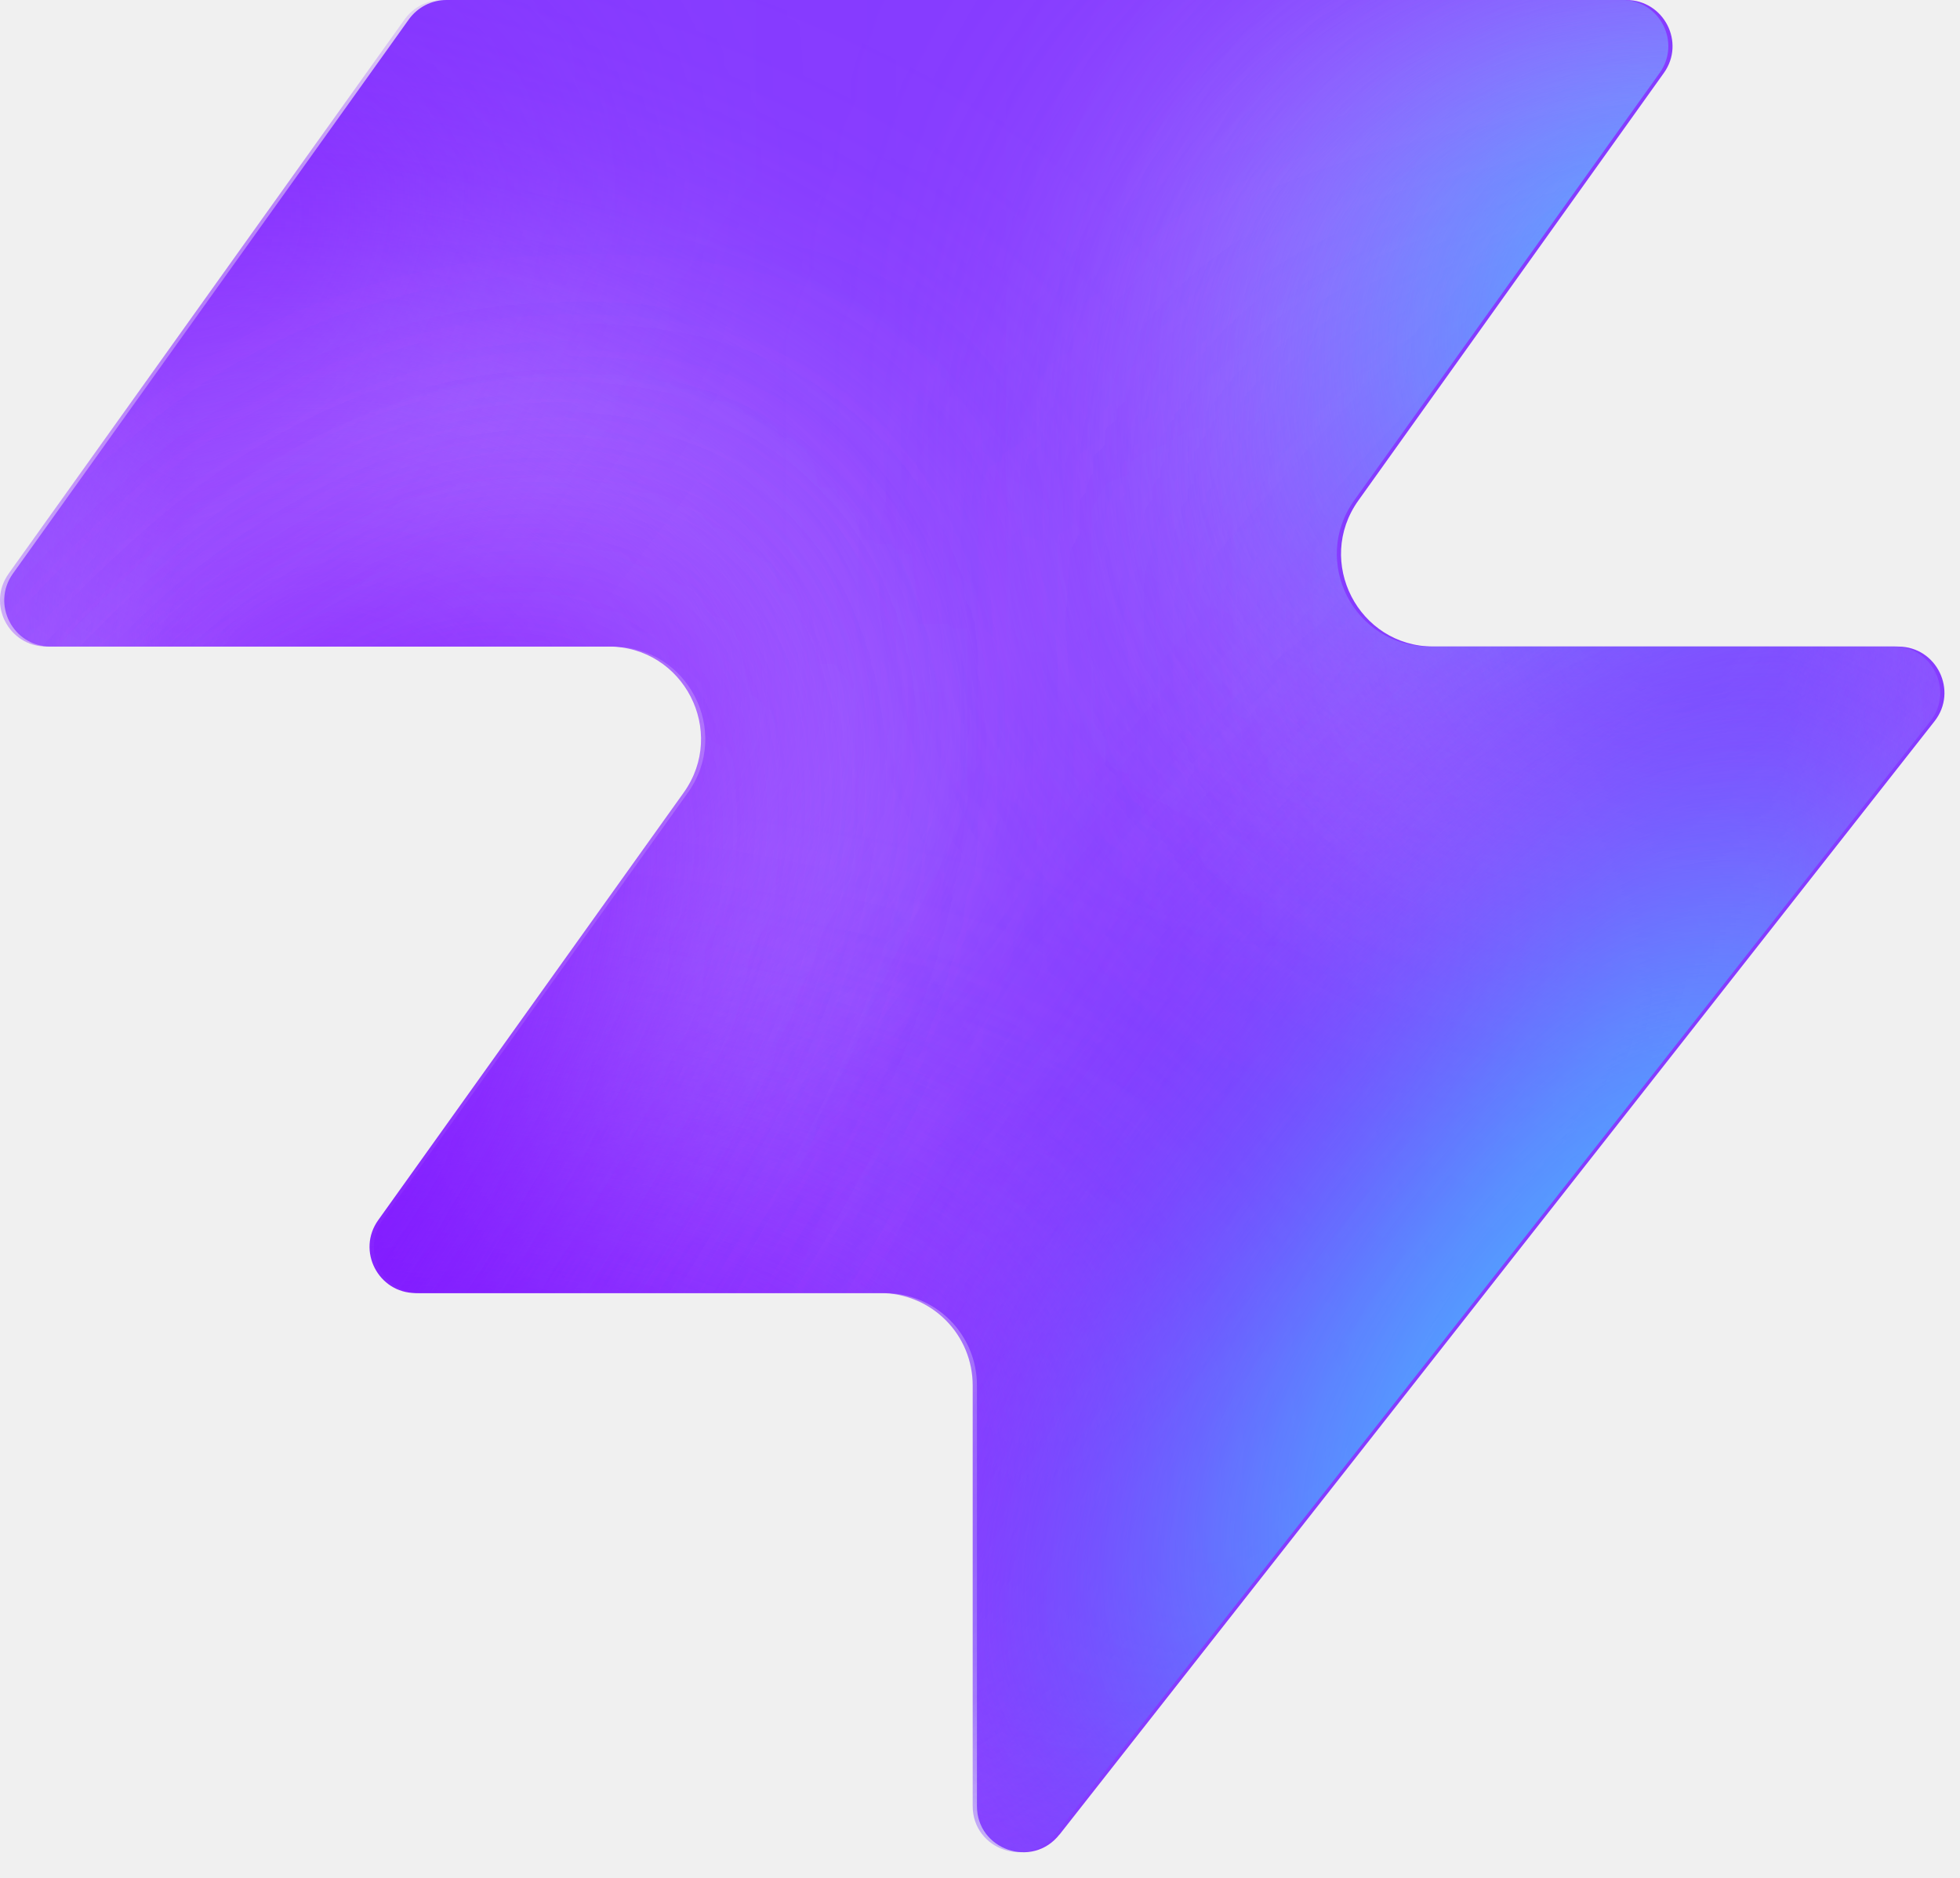
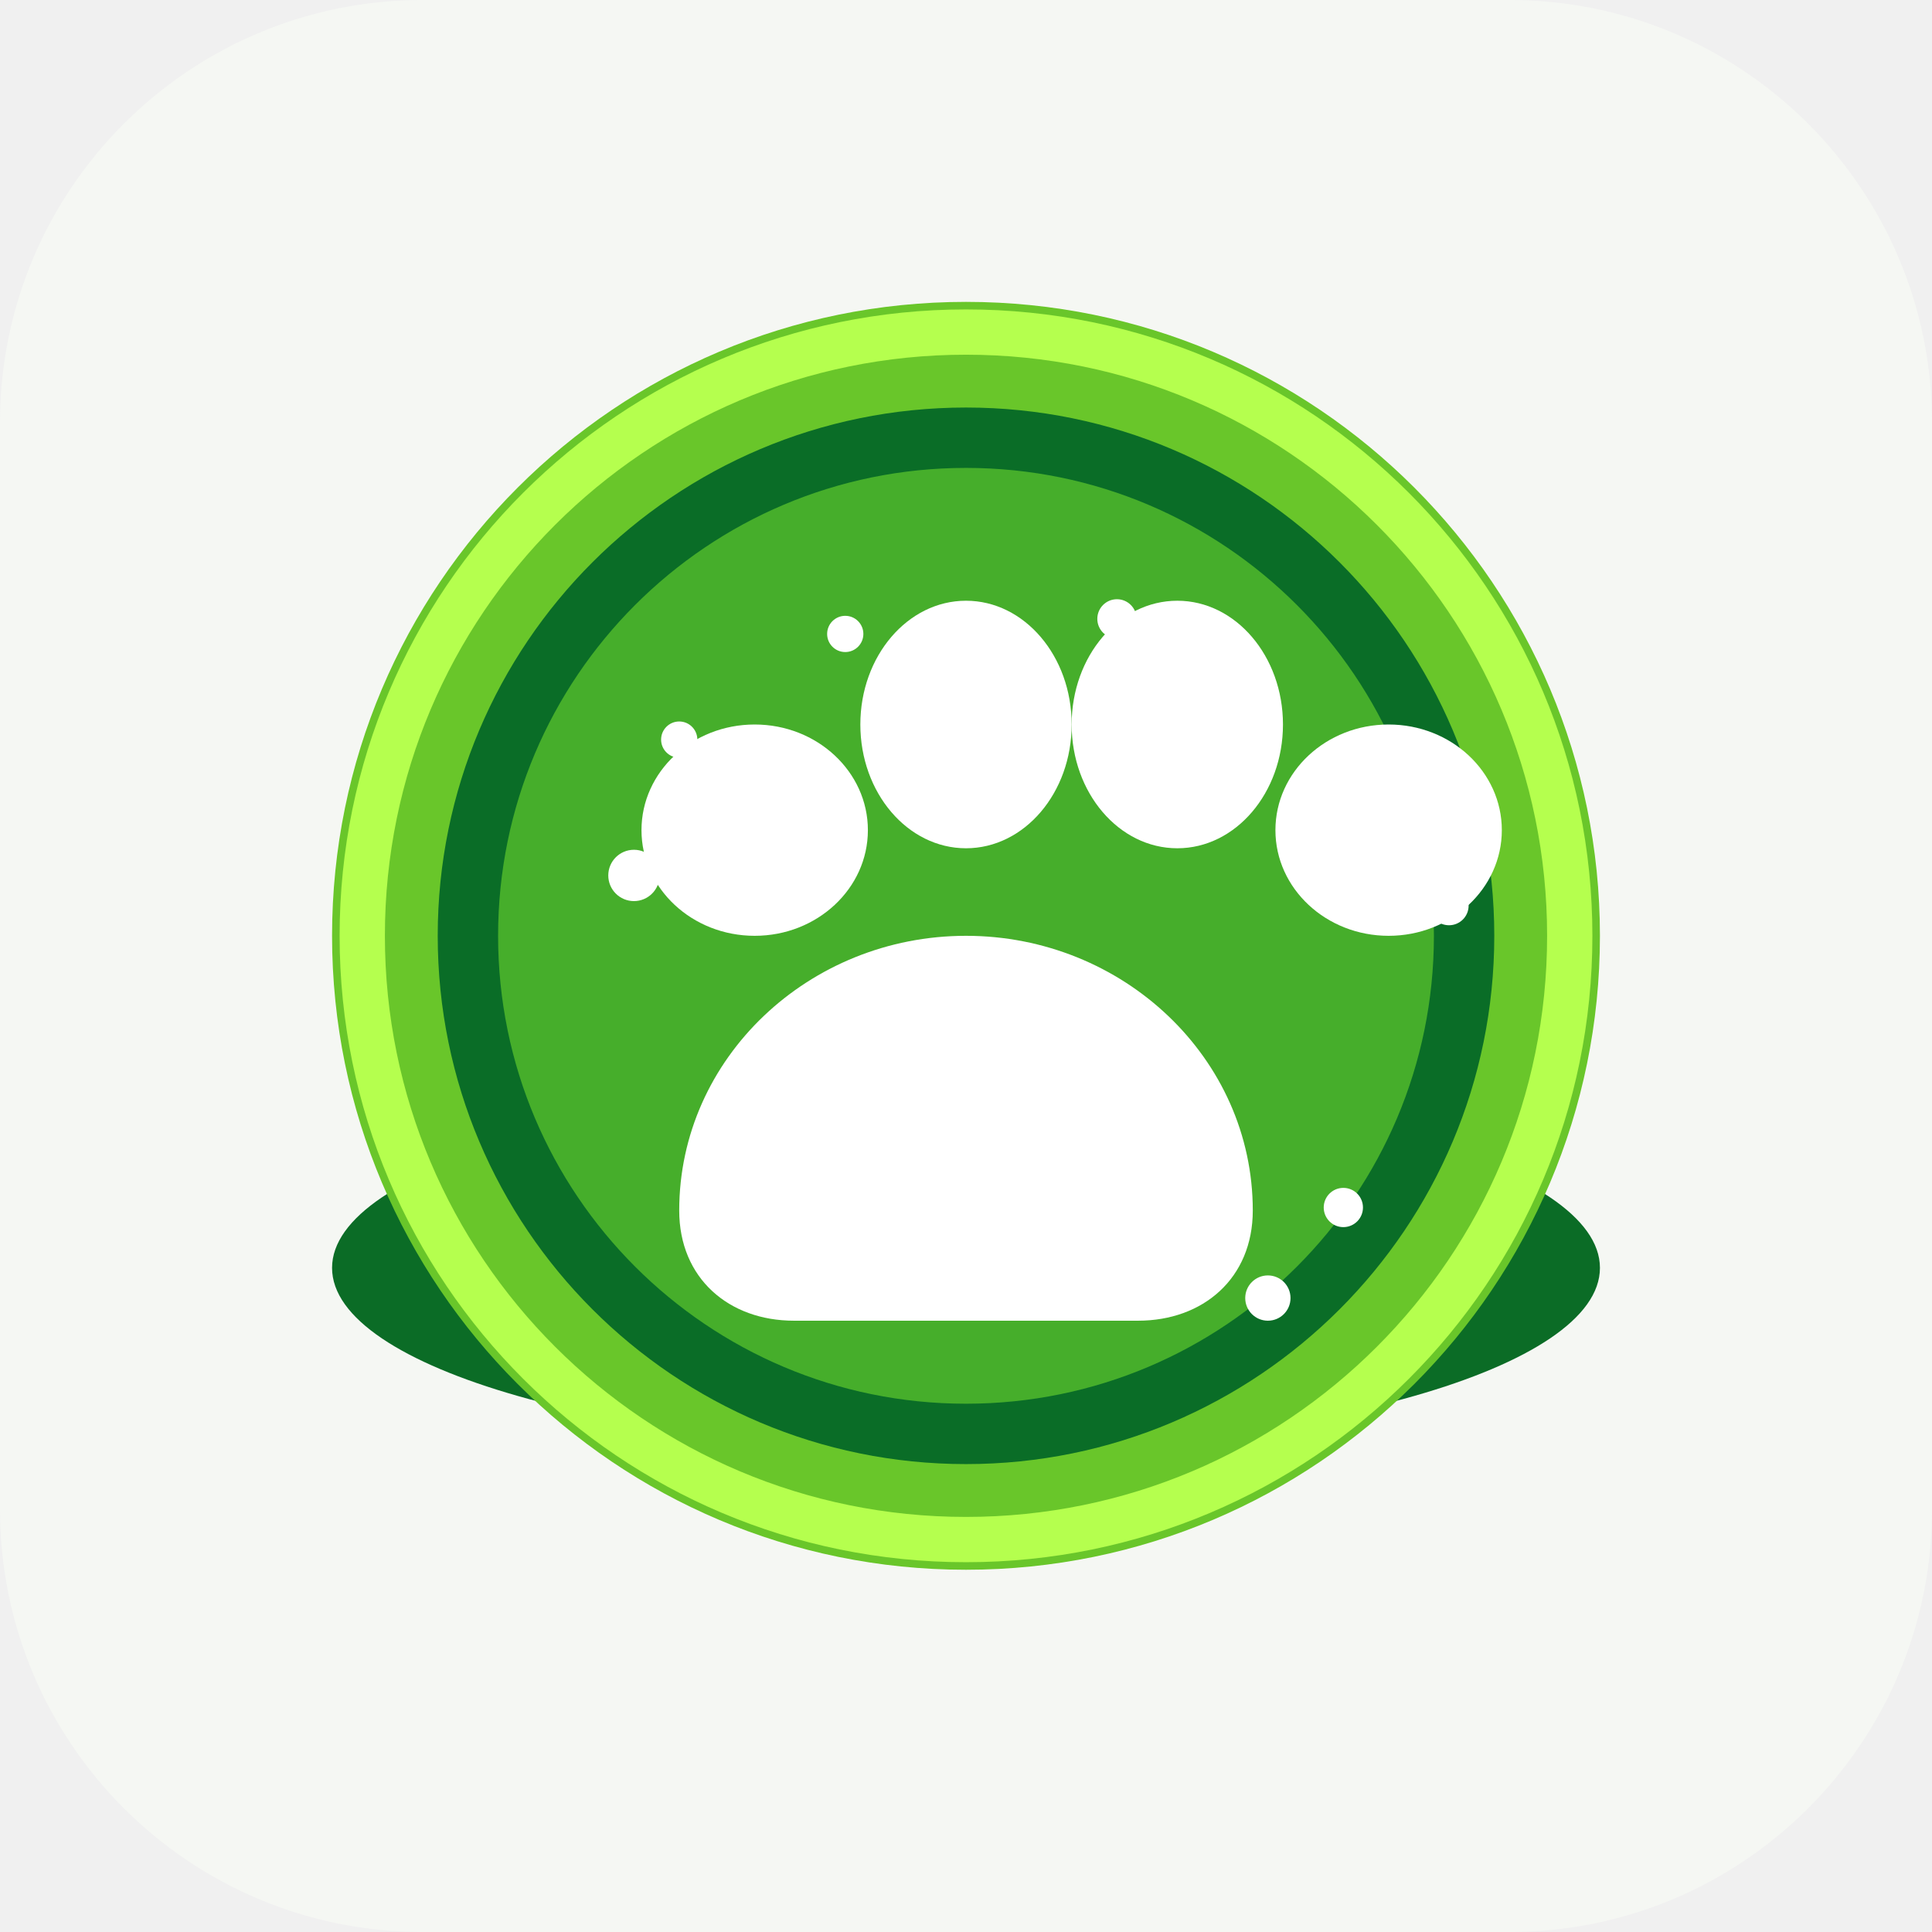
- <svg xmlns="http://www.w3.org/2000/svg" width="48" height="46" fill="none" viewBox="0 0 48 46">
-   <path fill="#863bff" d="M25.946 44.938c-.664.845-2.021.375-2.021-.698V33.937a2.26 2.26 0 0 0-2.262-2.262H10.287c-.92 0-1.456-1.04-.92-1.788l7.48-10.471c1.07-1.497 0-3.578-1.842-3.578H1.237c-.92 0-1.456-1.04-.92-1.788L10.013.474c.214-.297.556-.474.92-.474h28.894c.92 0 1.456 1.04.92 1.788l-7.48 10.471c-1.07 1.498 0 3.579 1.842 3.579h11.377c.943 0 1.473 1.088.89 1.83L25.947 44.94z" style="fill:#863bff;fill:color(display-p3 .525 .23 1);fill-opacity:1" />
-   <mask id="a" width="48" height="46" x="0" y="0" maskUnits="userSpaceOnUse" style="mask-type:alpha">
-     <path fill="#000" d="M25.842 44.938c-.664.844-2.021.375-2.021-.698V33.937a2.26 2.26 0 0 0-2.262-2.262H10.183c-.92 0-1.456-1.04-.92-1.788l7.48-10.471c1.07-1.498 0-3.579-1.842-3.579H1.133c-.92 0-1.456-1.04-.92-1.787L9.91.473c.214-.297.556-.474.92-.474h28.894c.92 0 1.456 1.04.92 1.788l-7.48 10.471c-1.07 1.498 0 3.578 1.842 3.578h11.377c.943 0 1.473 1.088.89 1.832L25.843 44.94z" style="fill:#000;fill-opacity:1" />
-   </mask>
-   <g mask="url(#a)">
-     <g filter="url(#b)">
-       <ellipse cx="5.508" cy="14.704" fill="#ede6ff" rx="5.508" ry="14.704" style="fill:#ede6ff;fill:color(display-p3 .927 .903 1);fill-opacity:1" transform="matrix(.00324 1 1 -.00324 -4.47 31.516)" />
-     </g>
-     <g filter="url(#c)">
-       <ellipse cx="10.399" cy="29.851" fill="#ede6ff" rx="10.399" ry="29.851" style="fill:#ede6ff;fill:color(display-p3 .927 .903 1);fill-opacity:1" transform="matrix(.00324 1 1 -.00324 -39.328 7.883)" />
-     </g>
-     <g filter="url(#d)">
-       <ellipse cx="5.508" cy="30.487" fill="#7e14ff" rx="5.508" ry="30.487" style="fill:#7e14ff;fill:color(display-p3 .492 .077 1);fill-opacity:1" transform="rotate(89.814 -25.913 -14.639)scale(1 -1)" />
-     </g>
-     <g filter="url(#e)">
-       <ellipse cx="5.508" cy="30.599" fill="#7e14ff" rx="5.508" ry="30.599" style="fill:#7e14ff;fill:color(display-p3 .492 .077 1);fill-opacity:1" transform="rotate(89.814 -32.644 -3.334)scale(1 -1)" />
-     </g>
-     <g filter="url(#f)">
-       <ellipse cx="5.508" cy="30.599" fill="#7e14ff" rx="5.508" ry="30.599" style="fill:#7e14ff;fill:color(display-p3 .492 .077 1);fill-opacity:1" transform="matrix(.00324 1 1 -.00324 -34.34 30.47)" />
-     </g>
-     <g filter="url(#g)">
-       <ellipse cx="14.072" cy="22.078" fill="#ede6ff" rx="14.072" ry="22.078" style="fill:#ede6ff;fill:color(display-p3 .927 .903 1);fill-opacity:1" transform="rotate(93.35 24.506 48.493)scale(-1 1)" />
-     </g>
-     <g filter="url(#h)">
-       <ellipse cx="3.47" cy="21.501" fill="#7e14ff" rx="3.47" ry="21.501" style="fill:#7e14ff;fill:color(display-p3 .492 .077 1);fill-opacity:1" transform="rotate(89.009 28.708 47.59)scale(-1 1)" />
-     </g>
-     <g filter="url(#i)">
-       <ellipse cx="3.47" cy="21.501" fill="#7e14ff" rx="3.47" ry="21.501" style="fill:#7e14ff;fill:color(display-p3 .492 .077 1);fill-opacity:1" transform="rotate(89.009 28.708 47.59)scale(-1 1)" />
-     </g>
-     <g filter="url(#j)">
-       <ellipse cx=".387" cy="8.972" fill="#7e14ff" rx="4.407" ry="29.108" style="fill:#7e14ff;fill:color(display-p3 .492 .077 1);fill-opacity:1" transform="rotate(39.51 .387 8.972)" />
-     </g>
-     <g filter="url(#k)">
-       <ellipse cx="47.523" cy="-6.092" fill="#7e14ff" rx="4.407" ry="29.108" style="fill:#7e14ff;fill:color(display-p3 .492 .077 1);fill-opacity:1" transform="rotate(37.892 47.523 -6.092)" />
-     </g>
-     <g filter="url(#l)">
-       <ellipse cx="41.412" cy="6.333" fill="#47bfff" rx="5.971" ry="9.665" style="fill:#47bfff;fill:color(display-p3 .28 .748 1);fill-opacity:1" transform="rotate(37.892 41.412 6.333)" />
-     </g>
-     <g filter="url(#m)">
-       <ellipse cx="-1.879" cy="38.332" fill="#7e14ff" rx="4.407" ry="29.108" style="fill:#7e14ff;fill:color(display-p3 .492 .077 1);fill-opacity:1" transform="rotate(37.892 -1.88 38.332)" />
-     </g>
-     <g filter="url(#n)">
-       <ellipse cx="-1.879" cy="38.332" fill="#7e14ff" rx="4.407" ry="29.108" style="fill:#7e14ff;fill:color(display-p3 .492 .077 1);fill-opacity:1" transform="rotate(37.892 -1.88 38.332)" />
-     </g>
-     <g filter="url(#o)">
-       <ellipse cx="35.651" cy="29.907" fill="#7e14ff" rx="4.407" ry="29.108" style="fill:#7e14ff;fill:color(display-p3 .492 .077 1);fill-opacity:1" transform="rotate(37.892 35.651 29.907)" />
-     </g>
-     <g filter="url(#p)">
-       <ellipse cx="38.418" cy="32.4" fill="#47bfff" rx="5.971" ry="15.297" style="fill:#47bfff;fill:color(display-p3 .28 .748 1);fill-opacity:1" transform="rotate(37.892 38.418 32.4)" />
+ <svg xmlns="http://www.w3.org/2000/svg" viewBox="0 0 128 128" fill="none">
+   <rect width="128" height="128" rx="28" fill="#F5F7F3" />
+   <g transform="translate(10 18)">
+     <ellipse cx="54" cy="66" rx="42" ry="12" fill="#0B6C26" />
+     <circle cx="54" cy="44" r="42" fill="#69C62A" />
+     <circle cx="54" cy="44" r="34" fill="#46AE2B" />
+     <circle cx="54" cy="44" r="33" stroke="#0A6D27" stroke-width="4" />
+     <circle cx="54" cy="44" r="40" stroke="#B5FF4E" stroke-width="3" />
+     <g fill="#fff">
+       <ellipse cx="40" cy="37" rx="7.5" ry="7" />
+       <ellipse cx="54" cy="30" rx="7" ry="8.2" />
+       <ellipse cx="68" cy="30" rx="7" ry="8.2" />
+       <ellipse cx="82" cy="37" rx="7.5" ry="7" />
+       <path d="M54 44c-10.4 0-19 8.1-19 18.2 0 4.5 3.3 7.3 7.6 7.3h22.8c4.3 0 7.6-2.8 7.6-7.3C73 52.1 64.4 44 54 44Z" />
+       <circle cx="32" cy="40" r="1.7" />
+       <circle cx="35" cy="31" r="1.2" />
+       <circle cx="74" cy="68" r="1.5" />
+       <circle cx="79" cy="62" r="1.3" />
+       <circle cx="64" cy="23" r="1.3" />
+       <circle cx="46" cy="24" r="1.2" />
+       <circle cx="86" cy="42" r="1.3" />
    </g>
  </g>
-   <defs>
-     <filter id="b" width="60.045" height="41.654" x="-19.77" y="16.149" color-interpolation-filters="sRGB" filterUnits="userSpaceOnUse">
-       <feFlood flood-opacity="0" result="BackgroundImageFix" />
-       <feBlend in="SourceGraphic" in2="BackgroundImageFix" result="shape" />
-       <feGaussianBlur result="effect1_foregroundBlur_2002_17158" stdDeviation="7.659" />
-     </filter>
-     <filter id="c" width="90.34" height="51.437" x="-54.613" y="-7.533" color-interpolation-filters="sRGB" filterUnits="userSpaceOnUse">
-       <feFlood flood-opacity="0" result="BackgroundImageFix" />
-       <feBlend in="SourceGraphic" in2="BackgroundImageFix" result="shape" />
-       <feGaussianBlur result="effect1_foregroundBlur_2002_17158" stdDeviation="7.659" />
-     </filter>
-     <filter id="d" width="79.355" height="29.4" x="-49.64" y="2.03" color-interpolation-filters="sRGB" filterUnits="userSpaceOnUse">
-       <feFlood flood-opacity="0" result="BackgroundImageFix" />
-       <feBlend in="SourceGraphic" in2="BackgroundImageFix" result="shape" />
-       <feGaussianBlur result="effect1_foregroundBlur_2002_17158" stdDeviation="4.596" />
-     </filter>
-     <filter id="e" width="79.579" height="29.4" x="-45.045" y="20.029" color-interpolation-filters="sRGB" filterUnits="userSpaceOnUse">
-       <feFlood flood-opacity="0" result="BackgroundImageFix" />
-       <feBlend in="SourceGraphic" in2="BackgroundImageFix" result="shape" />
-       <feGaussianBlur result="effect1_foregroundBlur_2002_17158" stdDeviation="4.596" />
-     </filter>
-     <filter id="f" width="79.579" height="29.4" x="-43.513" y="21.178" color-interpolation-filters="sRGB" filterUnits="userSpaceOnUse">
-       <feFlood flood-opacity="0" result="BackgroundImageFix" />
-       <feBlend in="SourceGraphic" in2="BackgroundImageFix" result="shape" />
-       <feGaussianBlur result="effect1_foregroundBlur_2002_17158" stdDeviation="4.596" />
-     </filter>
-     <filter id="g" width="74.749" height="58.852" x="15.756" y="-17.901" color-interpolation-filters="sRGB" filterUnits="userSpaceOnUse">
-       <feFlood flood-opacity="0" result="BackgroundImageFix" />
-       <feBlend in="SourceGraphic" in2="BackgroundImageFix" result="shape" />
-       <feGaussianBlur result="effect1_foregroundBlur_2002_17158" stdDeviation="7.659" />
-     </filter>
-     <filter id="h" width="61.377" height="25.362" x="23.548" y="2.284" color-interpolation-filters="sRGB" filterUnits="userSpaceOnUse">
-       <feFlood flood-opacity="0" result="BackgroundImageFix" />
-       <feBlend in="SourceGraphic" in2="BackgroundImageFix" result="shape" />
-       <feGaussianBlur result="effect1_foregroundBlur_2002_17158" stdDeviation="4.596" />
-     </filter>
-     <filter id="i" width="61.377" height="25.362" x="23.548" y="2.284" color-interpolation-filters="sRGB" filterUnits="userSpaceOnUse">
-       <feFlood flood-opacity="0" result="BackgroundImageFix" />
-       <feBlend in="SourceGraphic" in2="BackgroundImageFix" result="shape" />
-       <feGaussianBlur result="effect1_foregroundBlur_2002_17158" stdDeviation="4.596" />
-     </filter>
-     <filter id="j" width="56.045" height="63.649" x="-27.636" y="-22.853" color-interpolation-filters="sRGB" filterUnits="userSpaceOnUse">
-       <feFlood flood-opacity="0" result="BackgroundImageFix" />
-       <feBlend in="SourceGraphic" in2="BackgroundImageFix" result="shape" />
-       <feGaussianBlur result="effect1_foregroundBlur_2002_17158" stdDeviation="4.596" />
-     </filter>
-     <filter id="k" width="54.814" height="64.646" x="20.116" y="-38.415" color-interpolation-filters="sRGB" filterUnits="userSpaceOnUse">
-       <feFlood flood-opacity="0" result="BackgroundImageFix" />
-       <feBlend in="SourceGraphic" in2="BackgroundImageFix" result="shape" />
-       <feGaussianBlur result="effect1_foregroundBlur_2002_17158" stdDeviation="4.596" />
-     </filter>
-     <filter id="l" width="33.541" height="35.313" x="24.641" y="-11.323" color-interpolation-filters="sRGB" filterUnits="userSpaceOnUse">
-       <feFlood flood-opacity="0" result="BackgroundImageFix" />
-       <feBlend in="SourceGraphic" in2="BackgroundImageFix" result="shape" />
-       <feGaussianBlur result="effect1_foregroundBlur_2002_17158" stdDeviation="4.596" />
-     </filter>
-     <filter id="m" width="54.814" height="64.646" x="-29.286" y="6.009" color-interpolation-filters="sRGB" filterUnits="userSpaceOnUse">
-       <feFlood flood-opacity="0" result="BackgroundImageFix" />
-       <feBlend in="SourceGraphic" in2="BackgroundImageFix" result="shape" />
-       <feGaussianBlur result="effect1_foregroundBlur_2002_17158" stdDeviation="4.596" />
-     </filter>
-     <filter id="n" width="54.814" height="64.646" x="-29.286" y="6.009" color-interpolation-filters="sRGB" filterUnits="userSpaceOnUse">
-       <feFlood flood-opacity="0" result="BackgroundImageFix" />
-       <feBlend in="SourceGraphic" in2="BackgroundImageFix" result="shape" />
-       <feGaussianBlur result="effect1_foregroundBlur_2002_17158" stdDeviation="4.596" />
-     </filter>
-     <filter id="o" width="54.814" height="64.646" x="8.244" y="-2.416" color-interpolation-filters="sRGB" filterUnits="userSpaceOnUse">
-       <feFlood flood-opacity="0" result="BackgroundImageFix" />
-       <feBlend in="SourceGraphic" in2="BackgroundImageFix" result="shape" />
-       <feGaussianBlur result="effect1_foregroundBlur_2002_17158" stdDeviation="4.596" />
-     </filter>
-     <filter id="p" width="39.409" height="43.623" x="18.713" y="10.588" color-interpolation-filters="sRGB" filterUnits="userSpaceOnUse">
-       <feFlood flood-opacity="0" result="BackgroundImageFix" />
-       <feBlend in="SourceGraphic" in2="BackgroundImageFix" result="shape" />
-       <feGaussianBlur result="effect1_foregroundBlur_2002_17158" stdDeviation="4.596" />
-     </filter>
-   </defs>
</svg>
